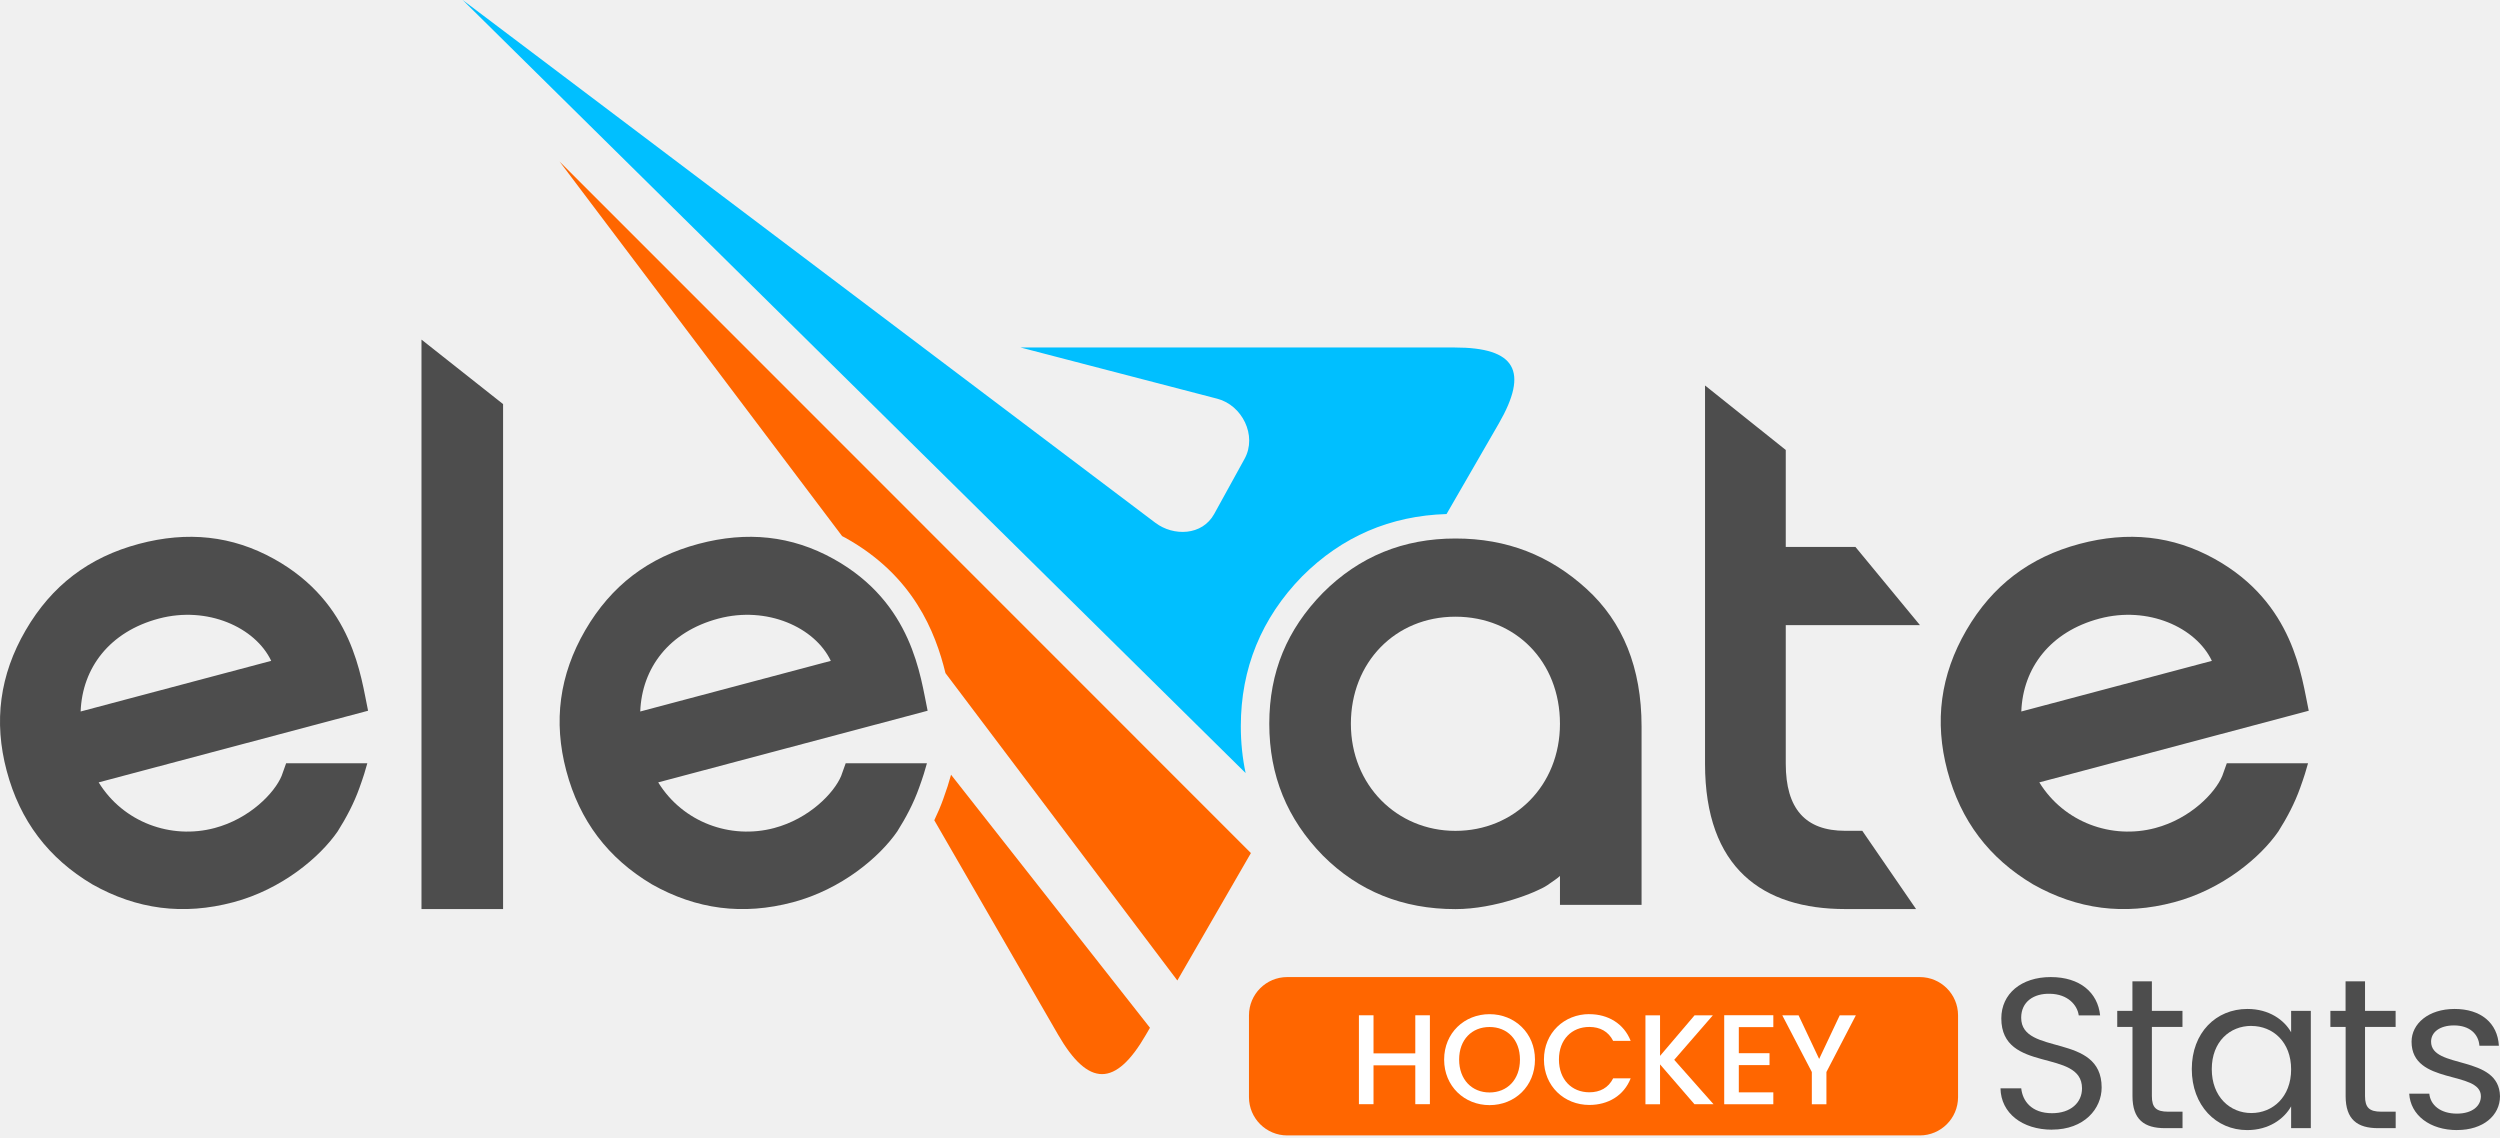
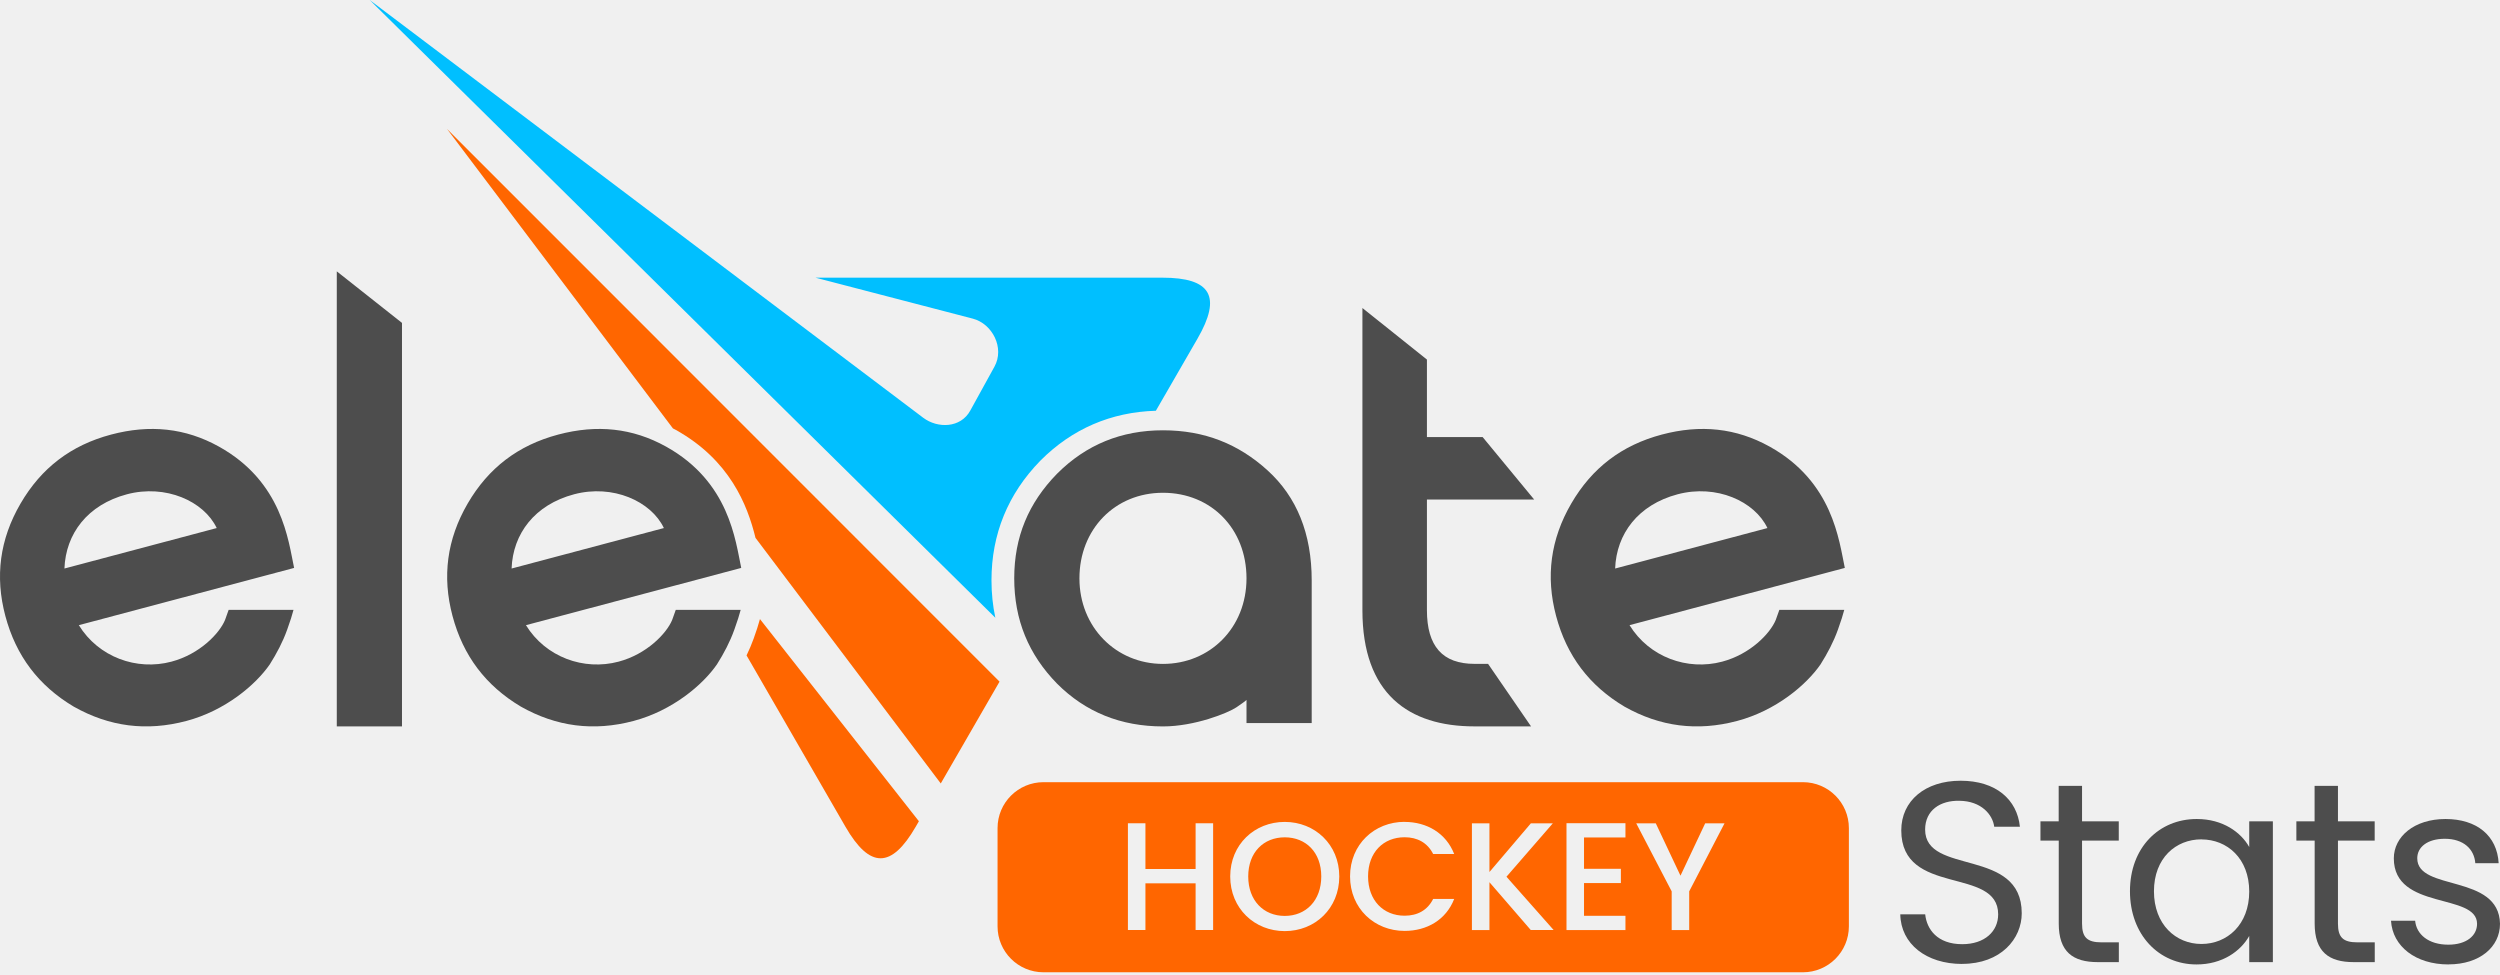
- <svg xmlns="http://www.w3.org/2000/svg" width="600" height="273" viewBox="0 0 600 273" fill="none">
-   <path d="M446.959 199.407L459.854 218.173H442.868C423.077 218.173 409.207 208.381 409.207 183.291V92.516L428.583 107.995V131.267H445.309L460.789 150.033H428.583V183.278C428.583 194.096 433.271 199.394 442.855 199.394H446.933L446.959 199.407Z" fill="#4D4D4D" />
-   <path d="M68.702 183.174H68.676L67.585 186.226C65.91 190.265 59.975 196.485 51.495 198.732C41.041 201.511 29.599 197.381 23.678 187.771L88.337 170.577C86.597 162.383 84.779 144.721 65.78 134.15C55.689 128.54 45.001 127.436 33.366 130.527C21.34 133.722 12.392 140.539 6.159 151.266C-0.075 161.993 -1.542 173.148 1.601 184.979C4.795 197.005 11.613 205.965 22.145 212.238C32.82 218.263 43.975 219.731 56.001 216.536C67.637 213.446 76.766 205.732 81.039 199.537C83.117 196.238 84.948 192.797 86.272 189.07C87.195 186.525 87.766 184.667 88.156 183.187H68.702V183.174ZM19.353 170.759C19.743 160.305 26.288 151.604 38.119 148.461C49.755 145.37 61.261 150.539 65.091 158.604L19.353 170.759Z" fill="#4D4D4D" />
-   <path fill-rule="evenodd" clip-rule="evenodd" d="M312.496 138.345L312.522 138.319L312.548 138.293C322.054 128.787 333.703 123.774 347.17 123.371L359.689 101.684C366.988 89.035 363.728 83.399 349.131 83.399H244.928L292.16 95.697C298.094 97.243 301.783 104.515 298.692 110.125C296.276 114.528 293.848 118.93 291.419 123.332C288.536 128.592 281.641 128.748 277.29 125.475C221.89 83.646 166.464 41.829 111.037 0L298.952 185.538C298.185 181.94 297.796 178.187 297.796 174.291C297.796 160.422 302.744 148.331 312.496 138.345Z" fill="#00BFFF" />
-   <path fill-rule="evenodd" clip-rule="evenodd" d="M228.254 185.94C227.774 187.694 227.163 189.629 226.358 191.823C225.761 193.486 225.046 195.161 224.228 196.862L253.928 248.301C261.227 260.95 267.746 260.95 275.044 248.301L275.992 246.665L228.254 185.94Z" fill="#FF6600" />
-   <path fill-rule="evenodd" clip-rule="evenodd" d="M300.211 204.732L134.283 38.752L202.111 128.67C202.371 128.813 202.631 128.93 202.89 129.073C219.188 138.137 224.5 151.669 226.915 161.552L282.562 235.315L300.211 204.745V204.732Z" fill="#FF6600" />
-   <path d="M101.155 218.173V81.503L120.739 96.983V218.173H101.155Z" fill="#4D4D4D" />
-   <path d="M534.461 183.174H534.435L533.345 186.226C531.669 190.265 525.735 196.485 517.254 198.732C506.8 201.511 495.359 197.381 489.437 187.771L554.097 170.577C552.357 162.383 550.539 144.721 531.539 134.15C521.449 128.54 510.761 127.436 499.125 130.527C487.1 133.722 478.152 140.539 471.919 151.266C465.698 161.993 464.231 173.148 467.373 184.979C470.568 197.005 477.386 205.965 487.918 212.238C498.593 218.263 509.748 219.731 521.774 216.536C533.41 213.446 542.539 205.732 546.812 199.537C548.889 196.238 550.721 192.797 552.045 189.07C552.967 186.525 553.539 184.667 553.928 183.187H534.474L534.461 183.174ZM485.113 170.759C485.502 160.305 492.048 151.604 503.878 148.461C515.514 145.37 527.02 150.539 530.851 158.604L485.113 170.759Z" fill="#4D4D4D" />
-   <path d="M202.995 183.174H202.969L201.878 186.226C200.203 190.265 194.268 196.485 185.788 198.732C175.334 201.511 163.893 197.381 157.971 187.771L222.63 170.577C220.89 162.383 219.072 144.721 200.073 134.15C189.982 128.54 179.295 127.436 167.659 130.527C155.633 133.722 146.686 140.539 140.452 151.266C134.232 161.993 132.764 173.148 135.907 184.979C139.101 197.005 145.919 205.965 156.451 212.238C167.126 218.263 178.282 219.731 190.307 216.536C201.943 213.446 211.073 205.732 215.345 199.537C217.423 196.238 219.254 192.797 220.579 189.07C221.501 186.525 222.072 184.667 222.462 183.187H203.008L202.995 183.174ZM153.659 170.759C154.049 160.305 160.594 151.604 172.425 148.461C184.061 145.37 195.567 150.539 199.398 158.604L153.659 170.759Z" fill="#4D4D4D" />
-   <path d="M374.391 217.16V210.225C373.781 210.835 372.755 211.446 371.326 212.472C368.885 214.108 358.885 218.186 349.301 218.186C336.652 218.186 326.042 213.9 317.484 205.329C308.913 196.563 304.628 186.148 304.628 173.707C304.628 161.266 308.913 151.059 317.484 142.293C326.25 133.514 336.86 129.241 349.301 129.241C361.742 129.241 371.95 133.319 380.715 141.28C389.481 149.24 393.975 160.253 393.975 174.33V217.173H374.391V217.16ZM349.301 199.407C363.378 199.407 374.391 188.602 374.391 173.707C374.391 158.811 363.781 148.007 349.301 148.007C334.821 148.007 324.211 159.019 324.211 173.707C324.211 188.395 335.224 199.407 349.301 199.407Z" fill="#4D4D4D" />
-   <path d="M460.747 234.497H308.938C303.865 234.497 299.753 238.609 299.753 243.681V263.317C299.753 268.389 303.865 272.502 308.938 272.502H460.747C465.819 272.502 469.932 268.389 469.932 263.317V243.681C469.932 238.609 465.819 234.497 460.747 234.497Z" fill="#FF6600" />
-   <path d="M339.671 255.68H329.643V265.005H326.14V243.668H329.643V252.81H339.671V243.668H343.174V265.005H339.671V255.68Z" fill="white" />
-   <path d="M357.492 265.23C351.472 265.23 346.592 260.715 346.592 254.301C346.592 247.887 351.472 243.4 357.492 243.4C363.512 243.4 368.393 247.915 368.393 254.301C368.393 260.687 363.569 265.23 357.492 265.23ZM357.492 262.192C361.726 262.192 364.792 259.126 364.792 254.301C364.792 249.477 361.726 246.481 357.492 246.481C353.259 246.481 350.192 249.491 350.192 254.301C350.192 259.111 353.259 262.192 357.492 262.192Z" fill="white" />
-   <path d="M381.446 243.4C385.891 243.4 389.731 245.637 391.363 249.814H387.157C386.018 247.55 383.992 246.467 381.446 246.467C377.213 246.467 374.146 249.477 374.146 254.287C374.146 259.097 377.213 262.15 381.446 262.15C383.992 262.15 386.018 261.081 387.157 258.802H391.363C389.731 262.979 385.905 265.188 381.446 265.188C375.426 265.188 370.546 260.701 370.546 254.287C370.546 247.873 375.426 243.386 381.446 243.386V243.4Z" fill="white" />
-   <path d="M398.409 255.468V265.019H394.906V243.682H398.409V253.415L406.693 243.682H411.082L401.813 254.357L411.237 265.005H406.665L398.409 255.454V255.468Z" fill="white" />
-   <path d="M425.598 246.509H417.314V252.768H424.684V255.623H417.314V262.164H425.598V265.019H413.811V243.653H425.598V246.509Z" fill="white" />
-   <path d="M427.764 243.682H431.66L436.597 254.146L441.534 243.682H445.402L438.341 257.283V265.019H434.839V257.283L427.75 243.682H427.764Z" fill="white" />
-   <path d="M492.497 271.123C485.309 271.123 480.218 267.115 480.119 261.207H485.098C485.408 264.189 487.518 267.171 492.497 267.171C497.012 267.171 499.684 264.597 499.684 261.207C499.684 251.558 480.316 257.719 480.316 244.413C480.316 238.505 485.098 234.497 492.173 234.497C499.248 234.497 503.468 238.252 504.03 243.695H498.897C498.587 241.276 496.323 238.562 491.962 238.505C488.108 238.407 485.084 240.404 485.084 244.258C485.084 253.499 504.396 247.746 504.396 260.996C504.396 266.074 500.233 271.109 492.483 271.109L492.497 271.123Z" fill="#4D4D4D" />
-   <path d="M511.781 246.466H508.138V242.613H511.781V235.523H516.45V242.613H523.793V246.466H516.45V263.05C516.45 265.821 517.477 266.805 520.361 266.805H523.807V270.758H519.601C514.622 270.758 511.795 268.704 511.795 263.05V246.466H511.781Z" fill="#4D4D4D" />
-   <path d="M539.392 242.149C544.624 242.149 548.225 244.821 549.87 247.747V242.613H554.596V270.758H549.87V265.525C548.168 268.55 544.525 271.222 539.335 271.222C531.838 271.222 526.029 265.314 526.029 256.58C526.029 247.845 531.838 242.149 539.377 242.149H539.392ZM540.32 246.214C535.186 246.214 530.826 249.969 530.826 256.594C530.826 263.219 535.186 267.129 540.32 267.129C545.454 267.129 549.87 263.275 549.87 256.65C549.87 250.025 545.454 246.228 540.32 246.228V246.214Z" fill="#4D4D4D" />
-   <path d="M562.937 246.466H559.294V242.613H562.937V235.523H567.606V242.613H574.949V246.466H567.606V263.05C567.606 265.821 568.633 266.805 571.517 266.805H574.963V270.758H570.757C565.778 270.758 562.951 268.704 562.951 263.05V246.466H562.937Z" fill="#4D4D4D" />
-   <path d="M589.718 271.222C583.149 271.222 578.522 267.621 578.212 262.487H583.037C583.29 265.216 585.709 267.27 589.662 267.27C593.361 267.27 595.415 265.427 595.415 263.106C595.415 256.833 578.775 260.49 578.775 250.011C578.775 245.693 582.826 242.149 589.099 242.149C595.372 242.149 599.423 245.482 599.733 250.982H595.063C594.852 248.155 592.7 246.101 588.958 246.101C585.512 246.101 583.459 247.747 583.459 249.997C583.459 256.678 599.789 253.021 600 263.092C600 267.72 595.949 271.208 589.732 271.208L589.718 271.222Z" fill="#4D4D4D" />
+ <svg xmlns="http://www.w3.org/2000/svg" width="500" height="195" viewBox="0 0 500 195" fill="none">
+   <path fill-rule="evenodd" clip-rule="evenodd" d="M151.99 123.814C151.67 124.981 151.264 126.27 150.728 127.731C150.33 128.838 149.854 129.954 149.31 131.086L169.086 165.339C173.946 173.761 178.287 173.761 183.147 165.339L183.778 164.249L151.99 123.814Z" fill="#FF6600" />
+   <path d="M297.621 132.781L306.208 145.277H294.897C281.718 145.277 272.483 138.756 272.483 122.05V61.604L285.385 71.912V87.408H296.523L306.831 99.904H285.385V122.041C285.385 129.244 288.507 132.772 294.888 132.772H297.604L297.621 132.781Z" fill="#4D4D4D" />
+   <path d="M45.747 121.972H45.73L45.004 124.004C43.888 126.693 39.936 130.835 34.289 132.331C27.328 134.182 19.71 131.432 15.767 125.033L58.822 113.584C57.663 108.127 56.453 96.367 43.801 89.328C37.082 85.592 29.966 84.857 22.218 86.915C14.21 89.042 8.252 93.582 4.101 100.725C-0.05 107.868 -1.027 115.296 1.066 123.174C3.193 131.181 7.733 137.148 14.746 141.325C21.854 145.337 29.282 146.314 37.29 144.187C45.038 142.129 51.117 136.992 53.962 132.868C55.346 130.671 56.565 128.38 57.447 125.898C58.061 124.203 58.442 122.966 58.701 121.98H45.747V121.972ZM12.887 113.705C13.146 106.744 17.505 100.95 25.382 98.857C33.13 96.799 40.792 100.241 43.343 105.611L12.887 113.705Z" fill="#4D4D4D" />
+   <path fill-rule="evenodd" clip-rule="evenodd" d="M208.086 92.121L208.103 92.104L208.12 92.086C214.45 85.756 222.207 82.418 231.174 82.15L239.511 67.709C244.37 59.287 242.2 55.534 232.48 55.534H163.093L194.544 63.723C198.496 64.752 200.952 69.594 198.893 73.33C197.285 76.262 195.668 79.193 194.051 82.124C192.131 85.627 187.539 85.731 184.643 83.551C147.753 55.698 110.845 27.853 73.938 0L199.066 123.546C198.556 121.15 198.297 118.651 198.297 116.057C198.297 106.822 201.591 98.771 208.086 92.121Z" fill="#00BFFF" />
+   <path fill-rule="evenodd" clip-rule="evenodd" d="M199.905 136.327L89.417 25.804L134.582 85.679C134.755 85.774 134.928 85.852 135.101 85.947C145.954 91.983 149.491 100.993 151.099 107.574L188.153 156.691L199.905 136.335V136.327Z" fill="#FF6600" />
+   <path d="M67.357 145.277V54.271L80.398 64.579V145.277H67.357Z" fill="#4D4D4D" />
+   <path d="M355.888 121.972H355.87L355.144 124.004C354.029 126.693 350.077 130.835 344.43 132.331C337.469 134.182 329.85 131.432 325.907 125.033L368.963 113.584C367.804 108.127 366.593 96.367 353.942 89.328C347.223 85.592 340.106 84.857 332.358 86.915C324.351 89.042 318.392 93.582 314.242 100.725C310.1 107.868 309.122 115.296 311.215 123.174C313.342 131.181 317.882 137.148 324.895 141.325C332.004 145.337 339.432 146.314 347.439 144.187C355.187 142.129 361.266 136.992 364.111 132.868C365.495 130.671 366.714 128.38 367.596 125.898C368.21 124.203 368.591 122.966 368.85 121.98H355.896L355.888 121.972ZM323.027 113.705C323.287 106.744 327.645 100.95 335.523 98.857C343.271 96.799 350.933 100.241 353.484 105.611L323.027 113.705Z" fill="#4D4D4D" />
+   <path d="M135.17 121.972H135.153L134.427 124.004C133.311 126.693 129.359 130.835 123.713 132.331C116.751 134.182 109.133 131.432 105.19 125.033L148.245 113.584C147.087 108.127 145.876 96.367 133.225 89.328C126.506 85.592 119.389 84.857 111.641 86.915C103.633 89.042 97.675 93.582 93.524 100.725C89.382 107.868 88.405 115.296 90.498 123.174C92.625 131.181 97.165 137.148 104.178 141.325C111.286 145.337 118.714 146.314 126.722 144.187C134.47 142.129 140.549 136.992 143.394 132.868C144.778 130.671 145.997 128.38 146.879 125.898C147.493 124.203 147.874 122.966 148.133 121.98H135.179L135.17 121.972ZM102.319 113.705C102.578 106.744 106.937 100.95 114.814 98.857C122.563 96.799 130.224 100.241 132.775 105.611L102.319 113.705Z" fill="#4D4D4D" />
+   <path d="M249.3 144.602V139.984C248.893 140.391 248.21 140.797 247.259 141.48C245.633 142.57 238.975 145.285 232.593 145.285C224.17 145.285 217.105 142.432 211.407 136.724C205.699 130.887 202.846 123.952 202.846 115.668C202.846 107.384 205.699 100.587 211.407 94.75C217.244 88.904 224.309 86.059 232.593 86.059C240.877 86.059 247.674 88.774 253.511 94.075C259.348 99.376 262.34 106.709 262.34 116.083V144.611H249.3V144.602ZM232.593 132.781C241.967 132.781 249.3 125.586 249.3 115.668C249.3 105.749 242.235 98.555 232.593 98.555C222.951 98.555 215.886 105.888 215.886 115.668C215.886 125.448 223.219 132.781 232.593 132.781Z" fill="#4D4D4D" />
+   <path d="M360.586 156.434C365.662 156.434 369.776 160.548 369.776 165.623V185.268C369.776 190.343 365.662 194.457 360.586 194.457H208.7C203.625 194.457 199.51 190.343 199.51 185.268V165.623C199.51 160.548 203.625 156.434 208.7 156.434H360.586ZM256.951 164.383C250.928 164.383 246.044 168.872 246.044 175.289C246.045 181.706 250.928 186.223 256.951 186.223C263.03 186.223 267.857 181.678 267.857 175.289C267.857 168.901 262.974 164.383 256.951 164.383ZM280.917 164.368C274.894 164.369 270.01 168.858 270.01 175.275C270.01 181.692 274.893 186.181 280.917 186.181C285.378 186.181 289.206 183.972 290.838 179.792H286.63C285.49 182.072 283.464 183.141 280.917 183.141C276.681 183.141 273.613 180.087 273.613 175.275C273.613 170.462 276.681 167.451 280.917 167.45C283.464 167.45 285.49 168.534 286.63 170.8H290.838C289.206 166.621 285.363 164.383 280.917 164.383V164.368ZM294.383 186.012H297.888V176.443L306.149 185.998H310.722L301.293 175.345L310.567 164.664H306.176L297.888 174.403V164.664H294.383V186.012ZM313.298 186.012H325.091V183.156H316.802V176.612H324.176V173.755H316.802V167.492H325.091V164.636H313.298V186.012ZM327.245 164.664L334.337 178.273V186.012H337.841V178.273L344.906 164.664H341.036L336.096 175.134L331.157 164.664H327.245ZM225.583 185.998H229.086V176.668H239.121V185.998H242.625V164.651H239.121V173.797H229.086V164.651H225.583V185.998ZM256.951 167.465C261.186 167.465 264.254 170.463 264.254 175.289C264.254 180.116 261.186 183.184 256.951 183.184C252.715 183.184 249.647 180.102 249.647 175.289C249.647 170.477 252.715 167.465 256.951 167.465Z" fill="#FF6600" />
+   <path d="M392.442 192.791C385.251 192.791 380.157 188.78 380.058 182.87H385.04C385.349 185.853 387.46 188.836 392.442 188.836C396.959 188.836 399.633 186.261 399.633 182.87C399.633 173.216 380.255 179.38 380.255 166.067C380.255 160.157 385.04 156.146 392.118 156.146C399.197 156.146 403.419 159.904 403.982 165.35H398.845C398.536 162.929 396.27 160.213 391.907 160.157C388.051 160.059 385.026 162.057 385.026 165.913C385.026 175.158 404.348 169.403 404.348 182.659C404.348 187.739 400.182 192.776 392.428 192.776L392.442 192.791Z" fill="#4D4D4D" />
+   <path d="M411.736 168.122H408.092V164.266H411.736V157.174H416.409V164.266H423.754V168.122H416.409V184.713C416.409 187.485 417.436 188.47 420.321 188.47H423.769V192.425H419.561C414.579 192.425 411.75 190.37 411.75 184.713V168.122H411.736Z" fill="#4D4D4D" />
+   <path d="M439.361 163.802C444.596 163.802 448.199 166.476 449.845 169.403V164.266H454.574V192.425H449.845V187.19C448.143 190.216 444.498 192.889 439.305 192.889C431.804 192.889 425.992 186.979 425.992 178.24C425.992 169.501 431.804 163.802 439.347 163.802H439.361ZM440.29 167.869C435.153 167.869 430.791 171.626 430.791 178.254C430.791 184.882 435.153 188.794 440.29 188.794C445.427 188.794 449.845 184.938 449.845 178.31C449.845 171.682 445.427 167.883 440.29 167.883V167.869Z" fill="#4D4D4D" />
+   <path d="M462.919 168.122H459.274V164.266H462.919V157.174H467.591V164.266H474.937V168.122H467.591V184.713C467.591 187.485 468.618 188.47 471.503 188.47H474.951V192.425H470.743C465.761 192.425 462.933 190.37 462.933 184.713V168.122H462.919Z" fill="#4D4D4D" />
+   <path d="M489.713 192.889C483.141 192.889 478.511 189.287 478.201 184.15H483.028C483.282 186.88 485.702 188.935 489.657 188.935C493.358 188.935 495.412 187.092 495.412 184.77C495.412 178.493 478.764 182.152 478.764 171.668C478.764 167.348 482.817 163.802 489.094 163.802C495.37 163.802 499.423 167.137 499.733 172.639H495.061C494.849 169.811 492.696 167.756 488.953 167.756C485.505 167.756 483.451 169.403 483.451 171.654C483.451 178.339 499.789 174.68 500 184.756C500 189.385 495.947 192.875 489.727 192.875L489.713 192.889Z" fill="#4D4D4D" />
</svg>
